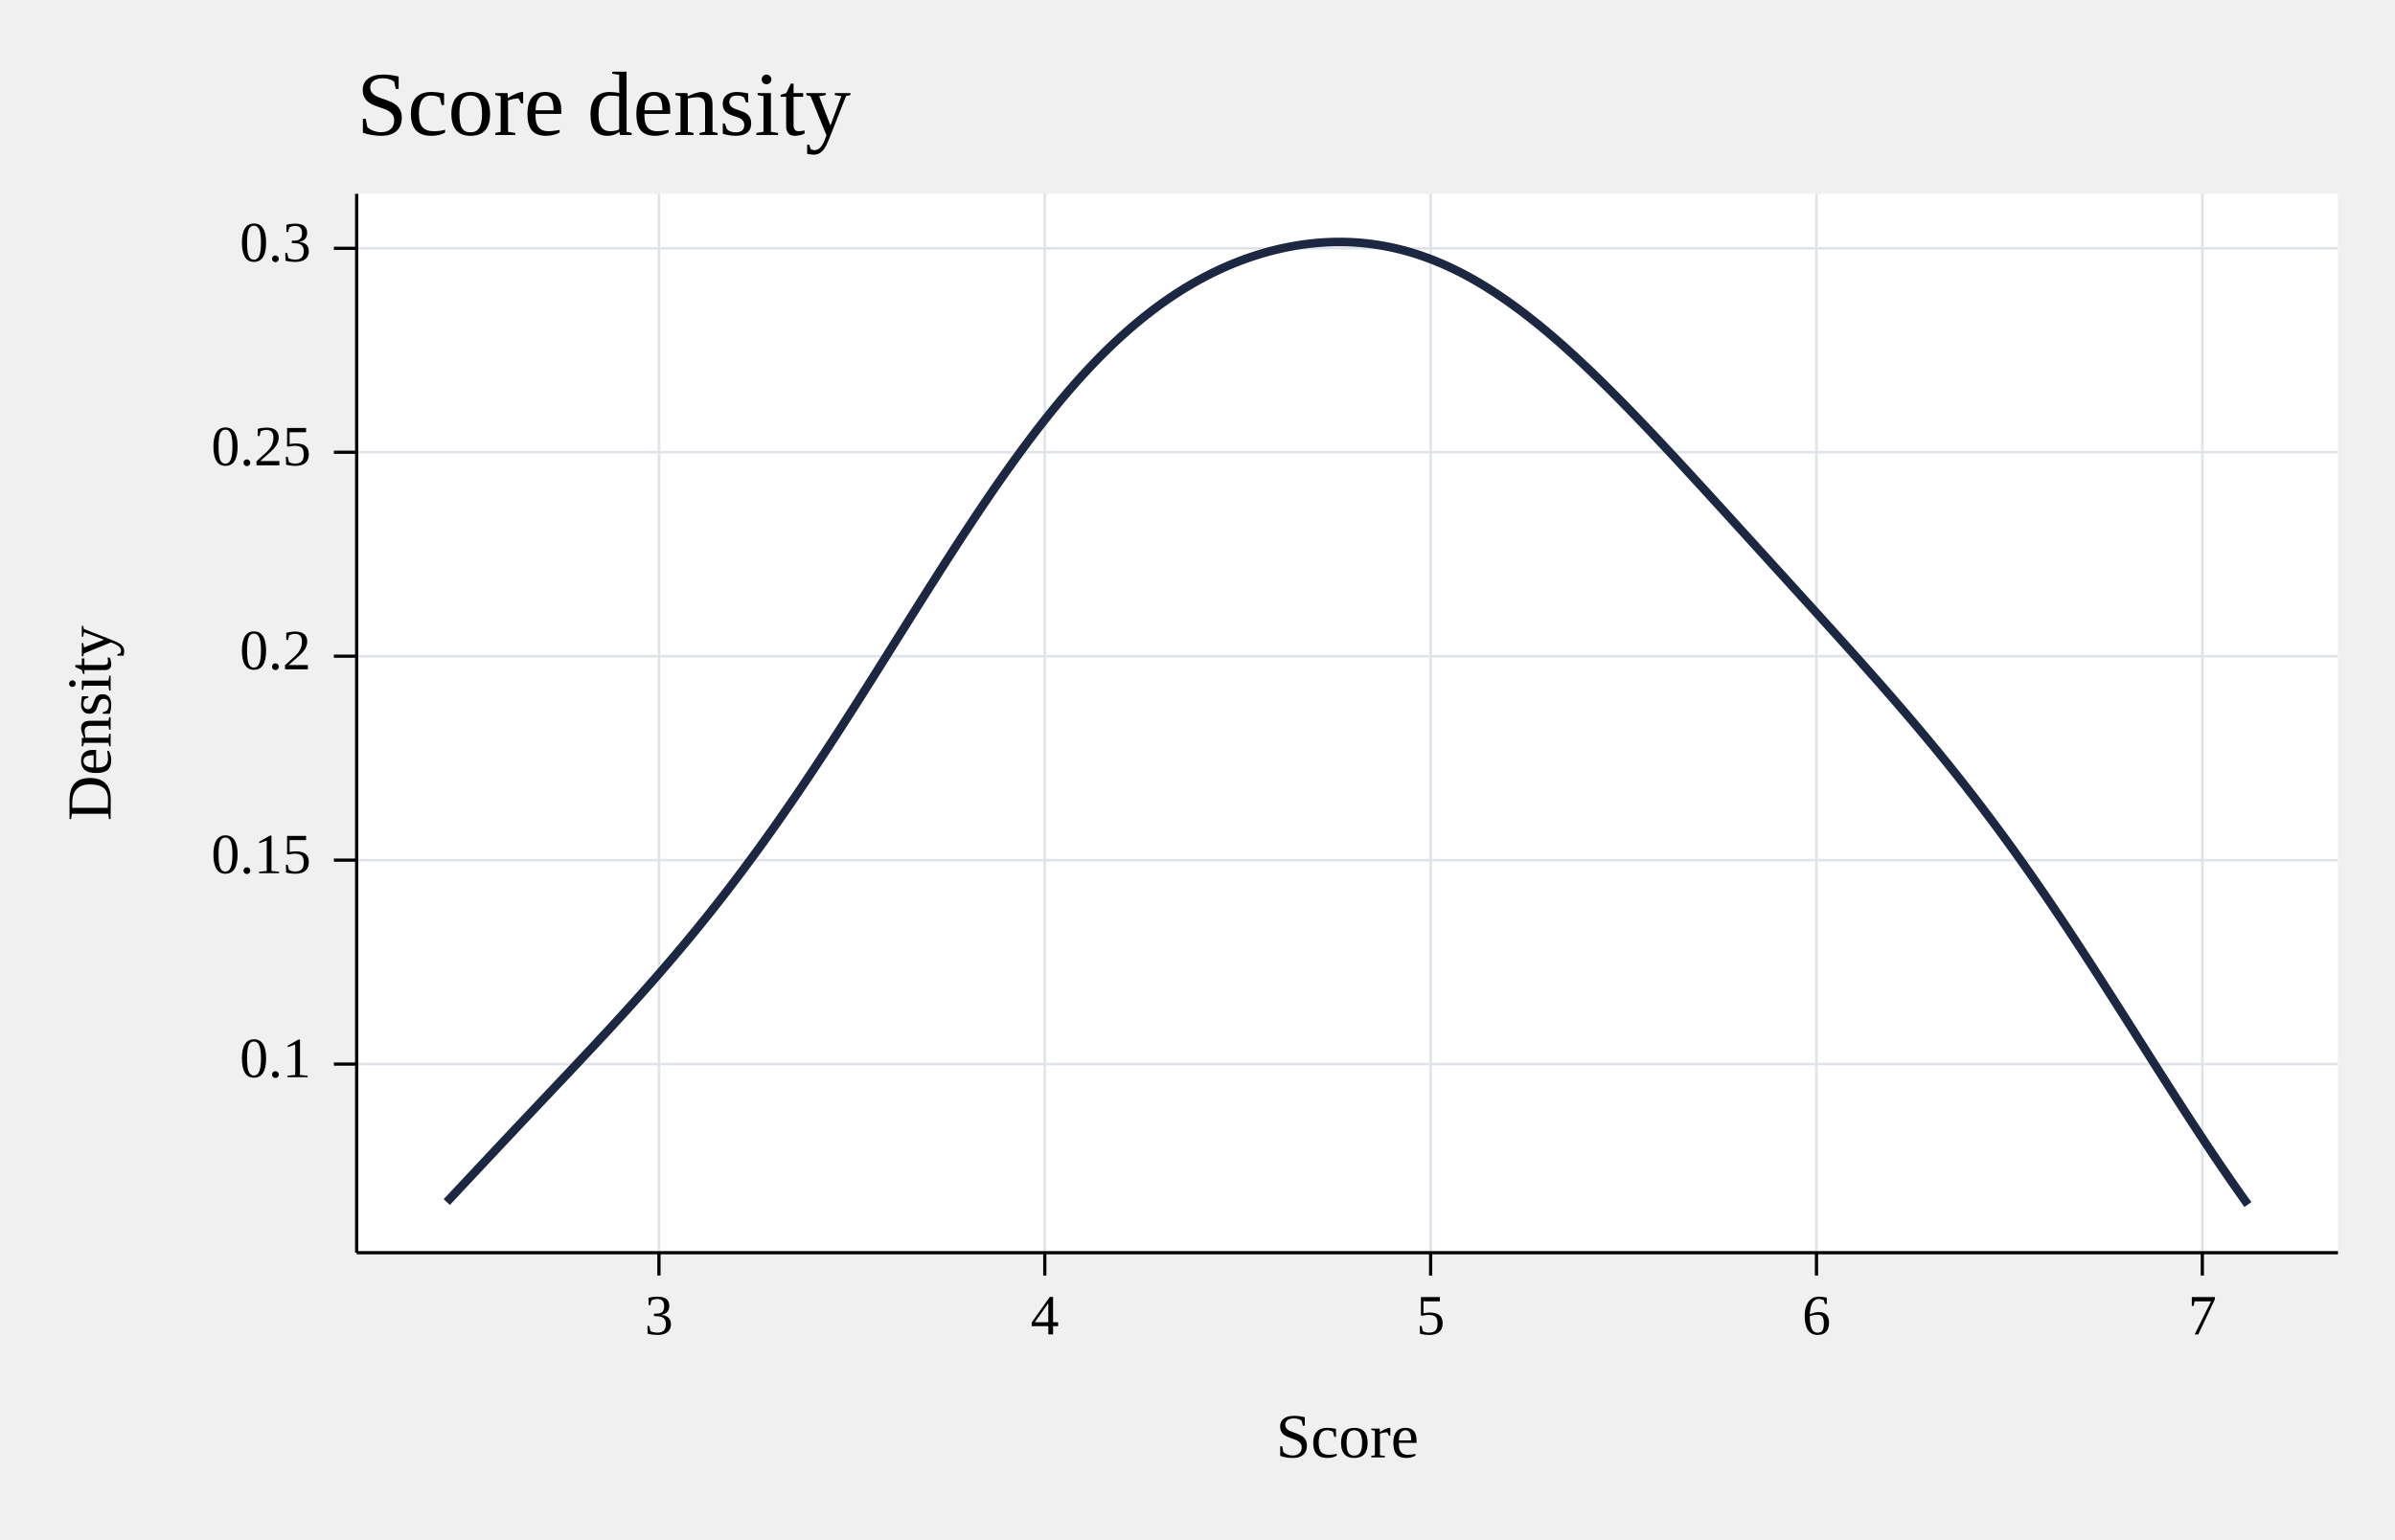
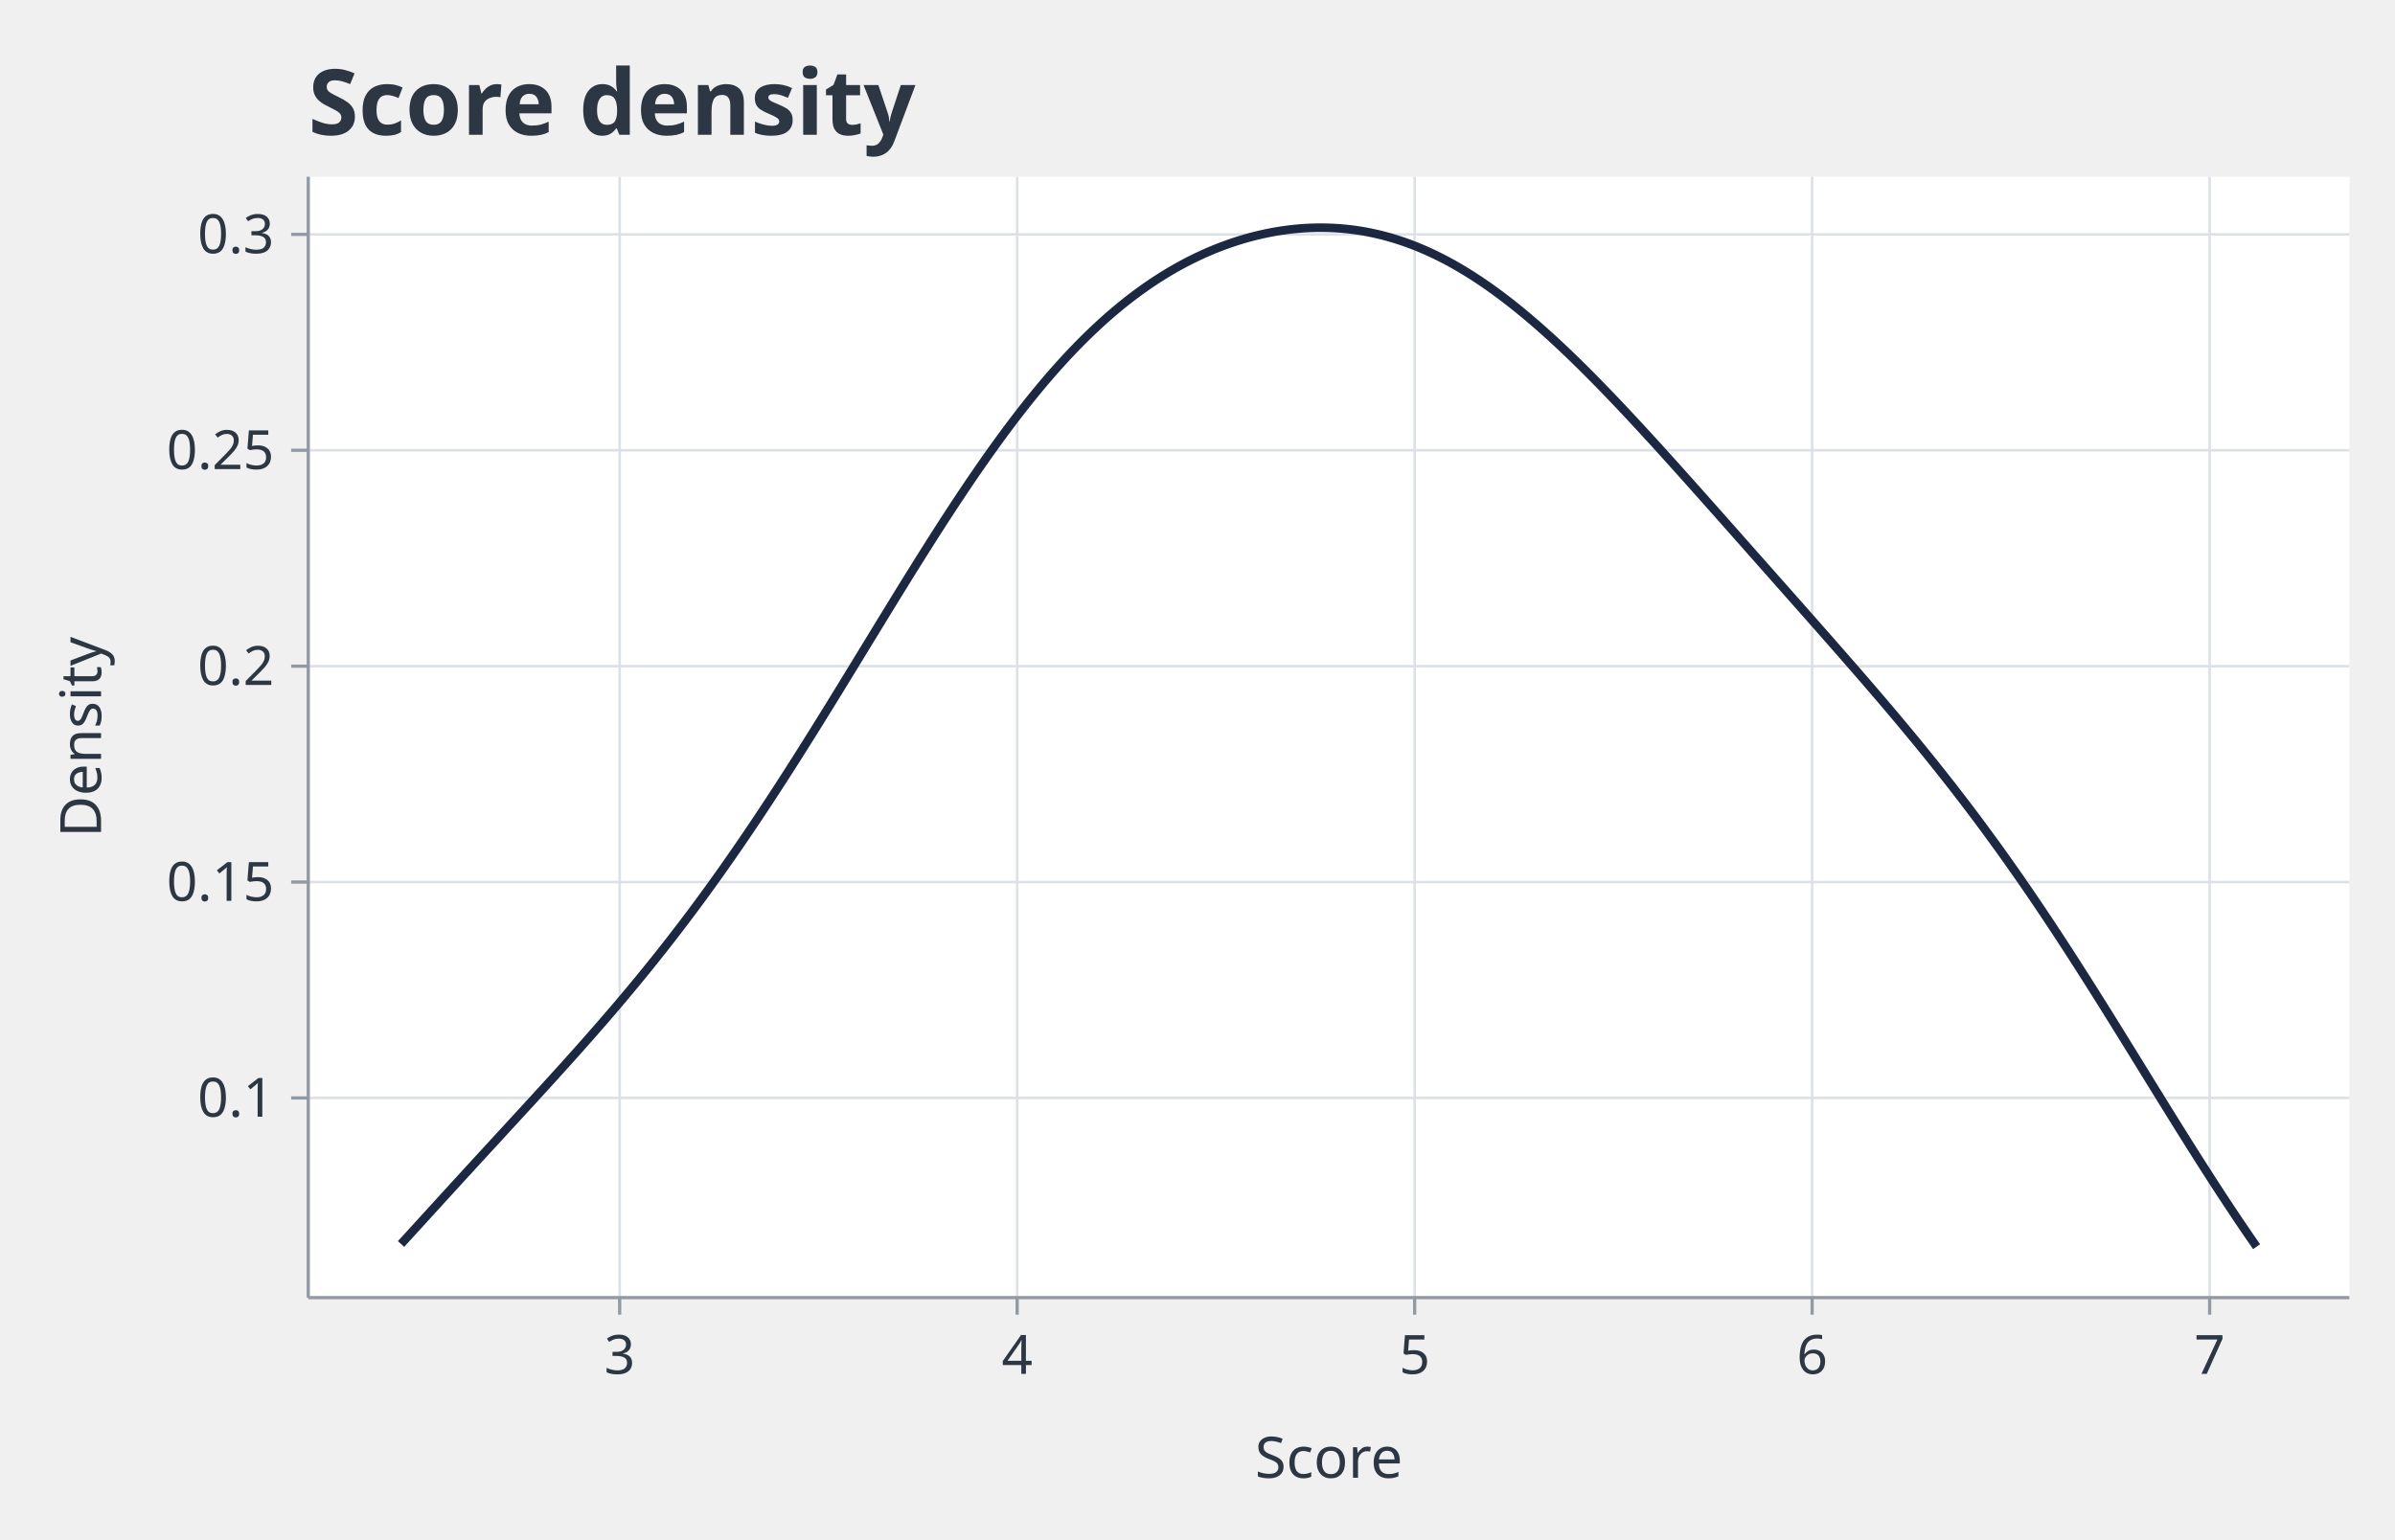
<svg xmlns="http://www.w3.org/2000/svg" width="560" height="360" viewBox="0 0 560 360" id="intaglio-plot" role="img" aria-labelledby="intaglio-plot-title" aria-describedby="intaglio-plot-description">
  <g data-name="plot-panel" clip-path="url(#clip-0)">
-     <rect data-name="plot-panel-background" stroke="none" fill="#ffffff" stroke-width="1" stroke-linecap="butt" stroke-linejoin="miter" x="83.4" y="45.333" width="463.267" height="247.667" />
-     <polyline data-name="plot-panel-grid-x" stroke="#e0e4ea" fill="none" stroke-width="0.6" stroke-linecap="butt" stroke-linejoin="miter" points="154.077,293 154.077,45.333" />
-     <polyline data-name="plot-panel-grid-x" stroke="#e0e4ea" fill="none" stroke-width="0.6" stroke-linecap="butt" stroke-linejoin="miter" points="244.295,293 244.295,45.333" />
-     <polyline data-name="plot-panel-grid-x" stroke="#e0e4ea" fill="none" stroke-width="0.6" stroke-linecap="butt" stroke-linejoin="miter" points="334.512,293 334.512,45.333" />
-     <polyline data-name="plot-panel-grid-x" stroke="#e0e4ea" fill="none" stroke-width="0.6" stroke-linecap="butt" stroke-linejoin="miter" points="424.73,293 424.73,45.333" />
-     <polyline data-name="plot-panel-grid-x" stroke="#e0e4ea" fill="none" stroke-width="0.6" stroke-linecap="butt" stroke-linejoin="miter" points="514.947,293 514.947,45.333" />
-     <polyline data-name="plot-panel-grid-y" stroke="#e0e4ea" fill="none" stroke-width="0.6" stroke-linecap="butt" stroke-linejoin="miter" points="83.4,248.877 546.667,248.877" />
-     <polyline data-name="plot-panel-grid-y" stroke="#e0e4ea" fill="none" stroke-width="0.6" stroke-linecap="butt" stroke-linejoin="miter" points="83.4,201.177 546.667,201.177" />
-     <polyline data-name="plot-panel-grid-y" stroke="#e0e4ea" fill="none" stroke-width="0.6" stroke-linecap="butt" stroke-linejoin="miter" points="83.4,153.477 546.667,153.477" />
-     <polyline data-name="plot-panel-grid-y" stroke="#e0e4ea" fill="none" stroke-width="0.6" stroke-linecap="butt" stroke-linejoin="miter" points="83.4,105.777 546.667,105.777" />
-     <polyline data-name="plot-panel-grid-y" stroke="#e0e4ea" fill="none" stroke-width="0.6" stroke-linecap="butt" stroke-linejoin="miter" points="83.4,58.077 546.667,58.077" />
-     <polyline data-name="stat-density-line" stroke="#1c2842" fill="none" stroke-width="2" stroke-linecap="butt" stroke-linejoin="miter" points="104.458,281.153 105.282,280.274 106.106,279.395 106.93,278.516 107.754,277.636 108.578,276.756 109.403,275.876 110.227,274.996 111.051,274.116 111.875,273.237 112.699,272.357 113.523,271.478 114.348,270.6 115.172,269.721 115.996,268.844 116.82,267.966 117.644,267.09 118.469,266.214 119.293,265.338 120.117,264.463 120.941,263.589 121.765,262.714 122.589,261.841 123.413,260.968 124.238,260.095 125.062,259.223 125.886,258.35 126.71,257.478 127.534,256.606 128.358,255.734 129.183,254.862 130.007,253.99 130.831,253.118 131.655,252.245 132.479,251.371 133.304,250.497 134.128,249.622 134.952,248.746 135.776,247.869 136.6,246.991 137.424,246.112 138.249,245.231 139.073,244.348 139.897,243.463 140.721,242.576 141.545,241.687 142.369,240.796 143.194,239.902 144.018,239.005 144.842,238.106 145.666,237.203 146.49,236.297 147.315,235.387 148.139,234.474 148.963,233.557 149.787,232.636 150.611,231.711 151.435,230.781 152.26,229.847 153.084,228.908 153.908,227.965 154.732,227.016 155.556,226.062 156.38,225.103 157.204,224.138 158.029,223.168 158.853,222.191 159.677,221.209 160.501,220.221 161.325,219.227 162.15,218.226 162.974,217.219 163.798,216.205 164.622,215.185 165.446,214.158 166.27,213.124 167.095,212.083 167.919,211.035 168.743,209.98 169.567,208.918 170.391,207.849 171.215,206.773 172.04,205.689 172.864,204.598 173.688,203.5 174.512,202.394 175.336,201.282 176.161,200.161 176.985,199.034 177.809,197.899 178.633,196.757 179.457,195.608 180.281,194.452 181.106,193.288 181.93,192.118 182.754,190.941 183.578,189.756 184.402,188.565 185.226,187.368 186.05,186.163 186.875,184.952 187.699,183.735 188.523,182.512 189.347,181.282 190.171,180.047 190.996,178.806 191.82,177.559 192.644,176.307 193.468,175.049 194.292,173.787 195.116,172.52 195.941,171.248 196.765,169.971 197.589,168.69 198.413,167.405 199.237,166.117 200.061,164.825 200.886,163.529 201.71,162.231 202.534,160.929 203.358,159.625 204.182,158.319 205.006,157.011 205.831,155.701 206.655,154.389 207.479,153.077 208.303,151.763 209.127,150.449 209.952,149.135 210.776,147.82 211.6,146.506 212.424,145.192 213.248,143.88 214.072,142.569 214.897,141.259 215.721,139.951 216.545,138.645 217.369,137.342 218.193,136.042 219.017,134.745 219.842,133.451 220.666,132.162 221.49,130.876 222.314,129.595 223.138,128.319 223.962,127.048 224.787,125.782 225.611,124.523 226.435,123.269 227.259,122.022 228.083,120.782 228.907,119.548 229.732,118.322 230.556,117.104 231.38,115.894 232.204,114.692 233.028,113.499 233.852,112.314 234.677,111.139 235.501,109.974 236.325,108.817 237.149,107.671 237.973,106.536 238.798,105.41 239.622,104.296 240.446,103.192 241.27,102.1 242.094,101.019 242.918,99.95 243.743,98.893 244.567,97.847 245.391,96.815 246.215,95.794 247.039,94.786 247.863,93.791 248.688,92.809 249.512,91.84 250.336,90.884 251.16,89.942 251.984,89.012 252.808,88.097 253.633,87.195 254.457,86.307 255.281,85.433 256.105,84.572 256.929,83.726 257.753,82.893 258.578,82.075 259.402,81.271 260.226,80.481 261.05,79.704 261.874,78.942 262.699,78.194 263.523,77.46 264.347,76.741 265.171,76.035 265.995,75.343 266.819,74.665 267.644,74.001 268.468,73.351 269.292,72.715 270.116,72.093 270.94,71.484 271.764,70.888 272.589,70.307 273.413,69.738 274.237,69.183 275.061,68.641 275.885,68.113 276.709,67.597 277.534,67.094 278.358,66.604 279.182,66.127 280.006,65.663 280.83,65.211 281.654,64.771 282.479,64.344 283.303,63.929 284.127,63.526 284.951,63.136 285.775,62.757 286.599,62.39 287.424,62.035 288.248,61.691 289.072,61.359 289.896,61.039 290.72,60.73 291.545,60.433 292.369,60.147 293.193,59.872 294.017,59.608 294.841,59.355 295.665,59.114 296.49,58.884 297.314,58.664 298.138,58.456 298.962,58.259 299.786,58.073 300.61,57.897 301.435,57.733 302.259,57.579 303.083,57.437 303.907,57.305 304.731,57.185 305.555,57.075 306.38,56.977 307.204,56.889 308.028,56.813 308.852,56.748 309.676,56.694 310.5,56.651 311.325,56.62 312.149,56.6 312.973,56.591 313.797,56.594 314.621,56.608 315.445,56.633 316.27,56.671 317.094,56.72 317.918,56.781 318.742,56.854 319.566,56.938 320.39,57.035 321.215,57.143 322.039,57.264 322.863,57.397 323.687,57.542 324.511,57.699 325.336,57.869 326.16,58.051 326.984,58.245 327.808,58.452 328.632,58.671 329.456,58.903 330.281,59.148 331.105,59.405 331.929,59.675 332.753,59.958 333.577,60.253 334.401,60.56 335.226,60.881 336.05,61.214 336.874,61.56 337.698,61.918 338.522,62.289 339.346,62.673 340.171,63.069 340.995,63.478 341.819,63.899 342.643,64.333 343.467,64.779 344.291,65.237 345.116,65.707 345.94,66.189 346.764,66.684 347.588,67.19 348.412,67.708 349.236,68.238 350.061,68.779 350.885,69.331 351.709,69.895 352.533,70.47 353.357,71.056 354.182,71.653 355.006,72.261 355.83,72.879 356.654,73.507 357.478,74.146 358.302,74.794 359.127,75.453 359.951,76.121 360.775,76.799 361.599,77.485 362.423,78.181 363.247,78.886 364.072,79.6 364.896,80.322 365.72,81.052 366.544,81.79 367.368,82.536 368.192,83.29 369.017,84.051 369.841,84.82 370.665,85.595 371.489,86.378 372.313,87.166 373.137,87.962 373.962,88.763 374.786,89.571 375.61,90.384 376.434,91.203 377.258,92.027 378.082,92.856 378.907,93.691 379.731,94.53 380.555,95.373 381.379,96.221 382.203,97.073 383.027,97.929 383.852,98.789 384.676,99.652 385.5,100.519 386.324,101.389 387.148,102.263 387.973,103.138 388.797,104.017 389.621,104.899 390.445,105.782 391.269,106.668 392.093,107.557 392.918,108.447 393.742,109.339 394.566,110.232 395.39,111.127 396.214,112.024 397.038,112.922 397.863,113.821 398.687,114.721 399.511,115.622 400.335,116.524 401.159,117.427 401.983,118.331 402.808,119.235 403.632,120.139 404.456,121.044 405.28,121.95 406.104,122.855 406.928,123.761 407.753,124.667 408.577,125.573 409.401,126.48 410.225,127.386 411.049,128.293 411.873,129.199 412.698,130.106 413.522,131.012 414.346,131.919 415.17,132.825 415.994,133.732 416.818,134.638 417.643,135.545 418.467,136.452 419.291,137.358 420.115,138.265 420.939,139.172 421.764,140.08 422.588,140.987 423.412,141.895 424.236,142.804 425.06,143.713 425.884,144.622 426.709,145.532 427.533,146.443 428.357,147.355 429.181,148.268 430.005,149.182 430.829,150.097 431.654,151.013 432.478,151.931 433.302,152.851 434.126,153.772 434.95,154.695 435.774,155.62 436.599,156.547 437.423,157.476 438.247,158.408 439.071,159.343 439.895,160.28 440.719,161.22 441.544,162.163 442.368,163.109 443.192,164.059 444.016,165.012 444.84,165.969 445.664,166.929 446.489,167.894 447.313,168.863 448.137,169.837 448.961,170.815 449.785,171.797 450.61,172.785 451.434,173.777 452.258,174.775 453.082,175.778 453.906,176.786 454.73,177.8 455.555,178.82 456.379,179.845 457.203,180.877 458.027,181.915 458.851,182.958 459.675,184.009 460.5,185.065 461.324,186.128 462.148,187.198 462.972,188.274 463.796,189.358 464.62,190.448 465.445,191.544 466.269,192.648 467.093,193.759 467.917,194.877 468.741,196.001 469.565,197.133 470.39,198.272 471.214,199.417 472.038,200.57 472.862,201.729 473.686,202.896 474.51,204.069 475.335,205.249 476.159,206.435 476.983,207.628 477.807,208.828 478.631,210.034 479.455,211.246 480.28,212.464 481.104,213.689 481.928,214.919 482.752,216.155 483.576,217.396 484.401,218.642 485.225,219.894 486.049,221.15 486.873,222.412 487.697,223.677 488.521,224.947 489.346,226.221 490.17,227.499 490.994,228.78 491.818,230.064 492.642,231.352 493.466,232.642 494.291,233.934 495.115,235.229 495.939,236.525 496.763,237.823 497.587,239.122 498.411,240.422 499.236,241.723 500.06,243.024 500.884,244.325 501.708,245.625 502.532,246.925 503.356,248.224 504.181,249.522 505.005,250.817 505.829,252.111 506.653,253.403 507.477,254.692 508.301,255.978 509.126,257.261 509.95,258.54 510.774,259.815 511.598,261.086 512.422,262.352 513.246,263.613 514.071,264.869 514.895,266.12 515.719,267.365 516.543,268.603 517.367,269.836 518.192,271.061 519.016,272.279 519.84,273.491 520.664,274.694 521.488,275.89 522.312,277.078 523.137,278.257 523.961,279.428 524.785,280.59 525.609,281.742" />
+     <rect data-name="plot-panel-background" stroke="none" fill="#ffffff" stroke-width="1" stroke-linecap="butt" stroke-linejoin="miter" x="72.08" y="41.333" width="477.253" height="262.167" />
+     <polyline data-name="plot-panel-grid-x" stroke="#dce1e8" fill="none" stroke-width="0.6" stroke-linecap="butt" stroke-linejoin="miter" points="144.891,303.5 144.891,41.333" />
+     <polyline data-name="plot-panel-grid-x" stroke="#dce1e8" fill="none" stroke-width="0.6" stroke-linecap="butt" stroke-linejoin="miter" points="237.832,303.5 237.832,41.333" />
+     <polyline data-name="plot-panel-grid-x" stroke="#dce1e8" fill="none" stroke-width="0.6" stroke-linecap="butt" stroke-linejoin="miter" points="330.774,303.5 330.774,41.333" />
+     <polyline data-name="plot-panel-grid-x" stroke="#dce1e8" fill="none" stroke-width="0.6" stroke-linecap="butt" stroke-linejoin="miter" points="423.715,303.5 423.715,41.333" />
+     <polyline data-name="plot-panel-grid-x" stroke="#dce1e8" fill="none" stroke-width="0.6" stroke-linecap="butt" stroke-linejoin="miter" points="516.656,303.5 516.656,41.333" />
+     <polyline data-name="plot-panel-grid-y" stroke="#dce1e8" fill="none" stroke-width="0.6" stroke-linecap="butt" stroke-linejoin="miter" points="72.08,256.794 549.333,256.794" />
+     <polyline data-name="plot-panel-grid-y" stroke="#dce1e8" fill="none" stroke-width="0.6" stroke-linecap="butt" stroke-linejoin="miter" points="72.08,206.301 549.333,206.301" />
+     <polyline data-name="plot-panel-grid-y" stroke="#dce1e8" fill="none" stroke-width="0.6" stroke-linecap="butt" stroke-linejoin="miter" points="72.08,155.809 549.333,155.809" />
+     <polyline data-name="plot-panel-grid-y" stroke="#dce1e8" fill="none" stroke-width="0.6" stroke-linecap="butt" stroke-linejoin="miter" points="72.08,105.316 549.333,105.316" />
+     <polyline data-name="plot-panel-grid-y" stroke="#dce1e8" fill="none" stroke-width="0.6" stroke-linecap="butt" stroke-linejoin="miter" points="72.08,54.823 549.333,54.823" />
+     <polyline data-name="stat-density-line" stroke="#1c2842" fill="none" stroke-width="2" stroke-linecap="butt" stroke-linejoin="miter" points="93.773,290.959 94.622,290.029 95.471,289.099 96.32,288.168 97.169,287.236 98.019,286.305 98.868,285.373 99.717,284.442 100.566,283.511 101.415,282.58 102.264,281.649 103.113,280.718 103.962,279.788 104.811,278.859 105.66,277.93 106.509,277.001 107.358,276.073 108.207,275.146 109.056,274.219 109.905,273.292 110.754,272.367 111.603,271.441 112.453,270.517 113.302,269.592 114.151,268.668 115,267.745 115.849,266.822 116.698,265.899 117.547,264.976 118.396,264.053 119.245,263.13 120.094,262.206 120.943,261.283 121.792,260.359 122.641,259.434 123.49,258.509 124.339,257.583 125.188,256.656 126.037,255.727 126.886,254.798 127.736,253.867 128.585,252.934 129.434,251.999 130.283,251.063 131.132,250.124 131.981,249.183 132.83,248.239 133.679,247.293 134.528,246.344 135.377,245.392 136.226,244.436 137.075,243.477 137.924,242.514 138.773,241.548 139.622,240.577 140.471,239.602 141.32,238.623 142.169,237.638 143.018,236.65 143.868,235.656 144.717,234.657 145.566,233.653 146.415,232.643 147.264,231.628 148.113,230.607 148.962,229.579 149.811,228.546 150.66,227.506 151.509,226.46 152.358,225.408 153.207,224.348 154.056,223.282 154.905,222.209 155.754,221.129 156.603,220.042 157.452,218.947 158.301,217.846 159.15,216.736 160,215.62 160.849,214.496 161.698,213.364 162.547,212.224 163.396,211.077 164.245,209.923 165.094,208.76 165.943,207.59 166.792,206.412 167.641,205.226 168.49,204.033 169.339,202.832 170.188,201.623 171.037,200.406 171.886,199.182 172.735,197.951 173.584,196.712 174.434,195.465 175.282,194.212 176.132,192.951 176.981,191.683 177.83,190.408 178.679,189.127 179.528,187.838 180.377,186.543 181.226,185.242 182.075,183.934 182.924,182.62 183.773,181.3 184.622,179.975 185.471,178.644 186.32,177.308 187.169,175.966 188.018,174.619 188.867,173.268 189.716,171.912 190.565,170.552 191.415,169.188 192.264,167.82 193.113,166.449 193.962,165.075 194.811,163.697 195.66,162.317 196.509,160.934 197.358,159.549 198.207,158.162 199.056,156.774 199.905,155.385 200.754,153.994 201.603,152.603 202.452,151.212 203.301,149.82 204.15,148.429 204.999,147.039 205.849,145.649 206.697,144.261 207.547,142.875 208.396,141.49 209.245,140.108 210.094,138.729 210.943,137.353 211.792,135.98 212.641,134.61 213.49,133.245 214.339,131.884 215.188,130.528 216.037,129.178 216.886,127.832 217.735,126.493 218.584,125.159 219.433,123.832 220.282,122.512 221.131,121.199 221.981,119.893 222.83,118.596 223.679,117.306 224.528,116.025 225.377,114.753 226.226,113.49 227.075,112.236 227.924,110.992 228.773,109.758 229.622,108.534 230.471,107.321 231.32,106.119 232.169,104.928 233.018,103.748 233.867,102.58 234.716,101.424 235.565,100.279 236.414,99.148 237.263,98.028 238.113,96.922 238.962,95.829 239.811,94.748 240.66,93.681 241.509,92.628 242.358,91.588 243.207,90.563 244.056,89.551 244.905,88.553 245.754,87.57 246.603,86.601 247.452,85.646 248.301,84.706 249.15,83.78 249.999,82.87 250.848,81.974 251.697,81.093 252.547,80.226 253.395,79.375 254.245,78.538 255.094,77.717 255.943,76.91 256.792,76.118 257.641,75.341 258.49,74.579 259.339,73.832 260.188,73.1 261.037,72.382 261.886,71.68 262.735,70.992 263.584,70.318 264.433,69.659 265.282,69.015 266.131,68.385 266.98,67.769 267.829,67.167 268.678,66.579 269.527,66.006 270.377,65.446 271.226,64.9 272.075,64.368 272.924,63.85 273.773,63.345 274.622,62.853 275.471,62.374 276.32,61.909 277.169,61.457 278.018,61.018 278.867,60.592 279.716,60.178 280.565,59.777 281.414,59.389 282.263,59.013 283.112,58.649 283.962,58.298 284.81,57.959 285.66,57.632 286.509,57.317 287.358,57.014 288.207,56.723 289.056,56.444 289.905,56.176 290.754,55.921 291.603,55.677 292.452,55.445 293.301,55.224 294.15,55.016 294.999,54.818 295.848,54.633 296.697,54.459 297.546,54.296 298.395,54.145 299.244,54.006 300.094,53.879 300.942,53.763 301.792,53.659 302.641,53.566 303.49,53.485 304.339,53.416 305.188,53.359 306.037,53.314 306.886,53.281 307.735,53.259 308.584,53.25 309.433,53.253 310.282,53.268 311.131,53.295 311.98,53.335 312.829,53.387 313.678,53.451 314.527,53.528 315.377,53.618 316.226,53.72 317.075,53.835 317.924,53.962 318.773,54.103 319.622,54.257 320.471,54.423 321.32,54.603 322.169,54.795 323.018,55.001 323.867,55.22 324.716,55.452 325.565,55.698 326.414,55.957 327.263,56.229 328.112,56.515 328.961,56.814 329.81,57.126 330.659,57.452 331.509,57.791 332.358,58.144 333.207,58.51 334.056,58.889 334.905,59.282 335.754,59.688 336.603,60.108 337.452,60.54 338.301,60.986 339.15,61.445 339.999,61.917 340.848,62.402 341.697,62.9 342.546,63.41 343.395,63.934 344.244,64.47 345.093,65.018 345.942,65.579 346.791,66.151 347.64,66.736 348.49,67.333 349.339,67.942 350.188,68.562 351.037,69.194 351.886,69.837 352.735,70.492 353.584,71.157 354.433,71.833 355.282,72.519 356.131,73.216 356.98,73.924 357.829,74.641 358.678,75.368 359.527,76.104 360.376,76.85 361.225,77.606 362.074,78.37 362.923,79.143 363.773,79.924 364.622,80.714 365.471,81.512 366.32,82.318 367.169,83.132 368.018,83.952 368.867,84.781 369.716,85.616 370.565,86.458 371.414,87.306 372.263,88.161 373.112,89.022 373.961,89.888 374.81,90.761 375.659,91.639 376.508,92.522 377.357,93.41 378.207,94.303 379.055,95.2 379.905,96.102 380.754,97.008 381.603,97.919 382.452,98.833 383.301,99.75 384.15,100.671 384.999,101.596 385.848,102.523 386.697,103.453 387.546,104.386 388.395,105.322 389.244,106.259 390.093,107.2 390.942,108.142 391.791,109.086 392.64,110.032 393.489,110.979 394.339,111.928 395.188,112.879 396.037,113.831 396.886,114.784 397.735,115.737 398.584,116.692 399.433,117.648 400.282,118.604 401.131,119.561 401.98,120.519 402.829,121.477 403.678,122.435 404.527,123.394 405.376,124.353 406.225,125.312 407.074,126.271 407.923,127.231 408.772,128.19 409.622,129.15 410.471,130.109 411.32,131.069 412.169,132.029 413.018,132.988 413.867,133.948 414.716,134.907 415.565,135.867 416.414,136.827 417.263,137.786 418.112,138.746 418.961,139.706 419.81,140.666 420.659,141.627 421.508,142.588 422.357,143.549 423.206,144.51 424.055,145.472 424.904,146.435 425.753,147.399 426.603,148.363 427.452,149.328 428.301,150.294 429.15,151.262 429.999,152.231 430.848,153.201 431.697,154.172 432.546,155.145 433.395,156.121 434.244,157.098 435.093,158.077 435.942,159.058 436.791,160.042 437.64,161.028 438.489,162.017 439.338,163.009 440.187,164.004 441.036,165.003 441.885,166.004 442.735,167.01 443.584,168.018 444.433,169.031 445.282,170.048 446.131,171.07 446.98,172.096 447.829,173.126 448.678,174.161 449.527,175.201 450.376,176.247 451.225,177.297 452.074,178.353 452.923,179.415 453.772,180.482 454.621,181.556 455.47,182.635 456.32,183.721 457.168,184.812 458.018,185.911 458.867,187.016 459.716,188.127 460.565,189.246 461.414,190.371 462.263,191.504 463.112,192.643 463.961,193.79 464.81,194.944 465.659,196.105 466.508,197.273 467.357,198.449 468.206,199.632 469.055,200.822 469.904,202.02 470.753,203.226 471.602,204.438 472.452,205.658 473.3,206.886 474.15,208.12 474.999,209.362 475.848,210.611 476.697,211.867 477.546,213.13 478.395,214.4 479.244,215.677 480.093,216.96 480.942,218.249 481.791,219.545 482.64,220.847 483.489,222.155 484.338,223.469 485.187,224.789 486.036,226.114 486.885,227.444 487.735,228.779 488.584,230.119 489.433,231.463 490.282,232.811 491.131,234.164 491.98,235.52 492.829,236.88 493.678,238.242 494.527,239.608 495.376,240.976 496.225,242.346 497.074,243.719 497.923,245.093 498.772,246.468 499.621,247.844 500.47,249.221 501.319,250.598 502.168,251.975 503.017,253.352 503.866,254.727 504.716,256.103 505.565,257.476 506.414,258.848 507.263,260.217 508.112,261.585 508.961,262.949 509.81,264.31 510.659,265.668 511.508,267.022 512.357,268.372 513.206,269.717 514.055,271.058 514.904,272.393 515.753,273.722 516.602,275.046 517.451,276.364 518.3,277.675 519.149,278.979 519.999,280.276 520.848,281.566 521.697,282.848 522.546,284.123 523.395,285.388 524.244,286.646 525.093,287.894 525.942,289.133 526.791,290.363 527.64,291.583" />
  </g>
  <g data-name="x-axis">
-     <polyline data-name="x-axis-baseline" stroke="#000000" fill="none" stroke-width="0.75" stroke-linecap="butt" stroke-linejoin="miter" points="83.4,293 546.667,293" />
-     <polyline data-name="x-axis-ticks" stroke="#000000" fill="none" stroke-width="0.75" stroke-linecap="butt" stroke-linejoin="miter" points="154.077,293 154.077,298.333" />
-     <polyline data-name="x-axis-ticks" stroke="#000000" fill="none" stroke-width="0.75" stroke-linecap="butt" stroke-linejoin="miter" points="244.295,293 244.295,298.333" />
-     <polyline data-name="x-axis-ticks" stroke="#000000" fill="none" stroke-width="0.75" stroke-linecap="butt" stroke-linejoin="miter" points="334.512,293 334.512,298.333" />
-     <polyline data-name="x-axis-ticks" stroke="#000000" fill="none" stroke-width="0.75" stroke-linecap="butt" stroke-linejoin="miter" points="424.73,293 424.73,298.333" />
-     <polyline data-name="x-axis-ticks" stroke="#000000" fill="none" stroke-width="0.75" stroke-linecap="butt" stroke-linejoin="miter" points="514.947,293 514.947,298.333" />
-     <text data-name="x-axis-label" fill="#000000" stroke="none" font-size="13.333" x="154.077" y="303.667" text-anchor="middle" dominant-baseline="text-before-edge">3</text>
-     <text data-name="x-axis-label" fill="#000000" stroke="none" font-size="13.333" x="244.295" y="303.667" text-anchor="middle" dominant-baseline="text-before-edge">4</text>
-     <text data-name="x-axis-label" fill="#000000" stroke="none" font-size="13.333" x="334.512" y="303.667" text-anchor="middle" dominant-baseline="text-before-edge">5</text>
-     <text data-name="x-axis-label" fill="#000000" stroke="none" font-size="13.333" x="424.73" y="303.667" text-anchor="middle" dominant-baseline="text-before-edge">6</text>
-     <text data-name="x-axis-label" fill="#000000" stroke="none" font-size="13.333" x="514.947" y="303.667" text-anchor="middle" dominant-baseline="text-before-edge">7</text>
-     <text data-name="x-axis-title" fill="#000000" stroke="none" font-size="14.667" x="315.033" y="337.5" text-anchor="middle" dominant-baseline="middle">Score</text>
+     <polyline data-name="x-axis-baseline" stroke="#9199a3" fill="none" stroke-width="0.75" stroke-linecap="butt" stroke-linejoin="miter" points="72.08,303.5 549.333,303.5" />
+     <polyline data-name="x-axis-ticks" stroke="#9199a3" fill="none" stroke-width="0.75" stroke-linecap="butt" stroke-linejoin="miter" points="144.891,303.5 144.891,307.5" />
+     <polyline data-name="x-axis-ticks" stroke="#9199a3" fill="none" stroke-width="0.75" stroke-linecap="butt" stroke-linejoin="miter" points="237.832,303.5 237.832,307.5" />
+     <polyline data-name="x-axis-ticks" stroke="#9199a3" fill="none" stroke-width="0.75" stroke-linecap="butt" stroke-linejoin="miter" points="330.774,303.5 330.774,307.5" />
+     <polyline data-name="x-axis-ticks" stroke="#9199a3" fill="none" stroke-width="0.75" stroke-linecap="butt" stroke-linejoin="miter" points="423.715,303.5 423.715,307.5" />
+     <polyline data-name="x-axis-ticks" stroke="#9199a3" fill="none" stroke-width="0.75" stroke-linecap="butt" stroke-linejoin="miter" points="516.656,303.5 516.656,307.5" />
+     <text data-name="x-axis-label" fill="#2d3744" stroke="none" font-family="sans-serif" font-weight="400" font-size="12.667" x="144.891" y="311.5" text-anchor="middle" dominant-baseline="text-before-edge">3</text>
+     <text data-name="x-axis-label" fill="#2d3744" stroke="none" font-family="sans-serif" font-weight="400" font-size="12.667" x="237.832" y="311.5" text-anchor="middle" dominant-baseline="text-before-edge">4</text>
+     <text data-name="x-axis-label" fill="#2d3744" stroke="none" font-family="sans-serif" font-weight="400" font-size="12.667" x="330.774" y="311.5" text-anchor="middle" dominant-baseline="text-before-edge">5</text>
+     <text data-name="x-axis-label" fill="#2d3744" stroke="none" font-family="sans-serif" font-weight="400" font-size="12.667" x="423.715" y="311.5" text-anchor="middle" dominant-baseline="text-before-edge">6</text>
+     <text data-name="x-axis-label" fill="#2d3744" stroke="none" font-family="sans-serif" font-weight="400" font-size="12.667" x="516.656" y="311.5" text-anchor="middle" dominant-baseline="text-before-edge">7</text>
+     <text data-name="x-axis-title" fill="#2d3744" stroke="none" font-family="sans-serif" font-weight="400" font-size="13.333" x="310.707" y="341" text-anchor="middle" dominant-baseline="middle">Score</text>
  </g>
  <g data-name="y-axis">
-     <polyline data-name="y-axis-baseline" stroke="#000000" fill="none" stroke-width="0.75" stroke-linecap="butt" stroke-linejoin="miter" points="83.4,293 83.4,45.333" />
-     <polyline data-name="y-axis-ticks" stroke="#000000" fill="none" stroke-width="0.75" stroke-linecap="butt" stroke-linejoin="miter" points="83.4,248.877 78.067,248.877" />
-     <polyline data-name="y-axis-ticks" stroke="#000000" fill="none" stroke-width="0.75" stroke-linecap="butt" stroke-linejoin="miter" points="83.4,201.177 78.067,201.177" />
-     <polyline data-name="y-axis-ticks" stroke="#000000" fill="none" stroke-width="0.75" stroke-linecap="butt" stroke-linejoin="miter" points="83.4,153.477 78.067,153.477" />
-     <polyline data-name="y-axis-ticks" stroke="#000000" fill="none" stroke-width="0.75" stroke-linecap="butt" stroke-linejoin="miter" points="83.4,105.777 78.067,105.777" />
-     <polyline data-name="y-axis-ticks" stroke="#000000" fill="none" stroke-width="0.75" stroke-linecap="butt" stroke-linejoin="miter" points="83.4,58.077 78.067,58.077" />
-     <text data-name="y-axis-label" fill="#000000" stroke="none" font-size="13.333" x="72.733" y="248.877" text-anchor="end" dominant-baseline="middle">0.1</text>
-     <text data-name="y-axis-label" fill="#000000" stroke="none" font-size="13.333" x="72.733" y="201.177" text-anchor="end" dominant-baseline="middle">0.15</text>
-     <text data-name="y-axis-label" fill="#000000" stroke="none" font-size="13.333" x="72.733" y="153.477" text-anchor="end" dominant-baseline="middle">0.2</text>
-     <text data-name="y-axis-label" fill="#000000" stroke="none" font-size="13.333" x="72.733" y="105.777" text-anchor="end" dominant-baseline="middle">0.25</text>
-     <text data-name="y-axis-label" fill="#000000" stroke="none" font-size="13.333" x="72.733" y="58.077" text-anchor="end" dominant-baseline="middle">0.3</text>
-     <text data-name="y-axis-title" fill="#000000" stroke="none" font-size="14.667" x="22.5" y="169.167" text-anchor="middle" dominant-baseline="middle" transform="rotate(-90 22.5 169.1667)">Density</text>
+     <polyline data-name="y-axis-baseline" stroke="#9199a3" fill="none" stroke-width="0.75" stroke-linecap="butt" stroke-linejoin="miter" points="72.08,303.5 72.08,41.333" />
+     <polyline data-name="y-axis-ticks" stroke="#9199a3" fill="none" stroke-width="0.75" stroke-linecap="butt" stroke-linejoin="miter" points="72.08,256.794 68.08,256.794" />
+     <polyline data-name="y-axis-ticks" stroke="#9199a3" fill="none" stroke-width="0.75" stroke-linecap="butt" stroke-linejoin="miter" points="72.08,206.301 68.08,206.301" />
+     <polyline data-name="y-axis-ticks" stroke="#9199a3" fill="none" stroke-width="0.75" stroke-linecap="butt" stroke-linejoin="miter" points="72.08,155.809 68.08,155.809" />
+     <polyline data-name="y-axis-ticks" stroke="#9199a3" fill="none" stroke-width="0.75" stroke-linecap="butt" stroke-linejoin="miter" points="72.08,105.316 68.08,105.316" />
+     <polyline data-name="y-axis-ticks" stroke="#9199a3" fill="none" stroke-width="0.75" stroke-linecap="butt" stroke-linejoin="miter" points="72.08,54.823 68.08,54.823" />
+     <text data-name="y-axis-label" fill="#2d3744" stroke="none" font-family="sans-serif" font-weight="400" font-size="12.667" x="64.08" y="256.794" text-anchor="end" dominant-baseline="middle">0.1</text>
+     <text data-name="y-axis-label" fill="#2d3744" stroke="none" font-family="sans-serif" font-weight="400" font-size="12.667" x="64.08" y="206.301" text-anchor="end" dominant-baseline="middle">0.15</text>
+     <text data-name="y-axis-label" fill="#2d3744" stroke="none" font-family="sans-serif" font-weight="400" font-size="12.667" x="64.08" y="155.809" text-anchor="end" dominant-baseline="middle">0.2</text>
+     <text data-name="y-axis-label" fill="#2d3744" stroke="none" font-family="sans-serif" font-weight="400" font-size="12.667" x="64.08" y="105.316" text-anchor="end" dominant-baseline="middle">0.25</text>
+     <text data-name="y-axis-label" fill="#2d3744" stroke="none" font-family="sans-serif" font-weight="400" font-size="12.667" x="64.08" y="54.823" text-anchor="end" dominant-baseline="middle">0.3</text>
+     <text data-name="y-axis-title" fill="#2d3744" stroke="none" font-family="sans-serif" font-weight="400" font-size="13.333" x="19" y="172.417" text-anchor="middle" dominant-baseline="middle" transform="rotate(-90 19 172.4167)">Density</text>
  </g>
  <g data-name="plot-title">
-     <text data-name="plot-title" fill="#000000" stroke="none" font-size="21.333" x="83.4" y="26.667" text-anchor="start" dominant-baseline="middle">Score density</text>
+     <text data-name="plot-title" fill="#2d3744" stroke="none" font-family="sans-serif" font-weight="600" font-size="21.333" x="72.08" y="24" text-anchor="start" dominant-baseline="middle">Score density</text>
  </g>
  <defs>
    <clipPath id="clip-0">
-       <rect x="83.4" y="45.333" width="463.267" height="247.667" />
+       <rect x="72.08" y="41.333" width="477.253" height="262.167" />
    </clipPath>
  </defs>
</svg>
